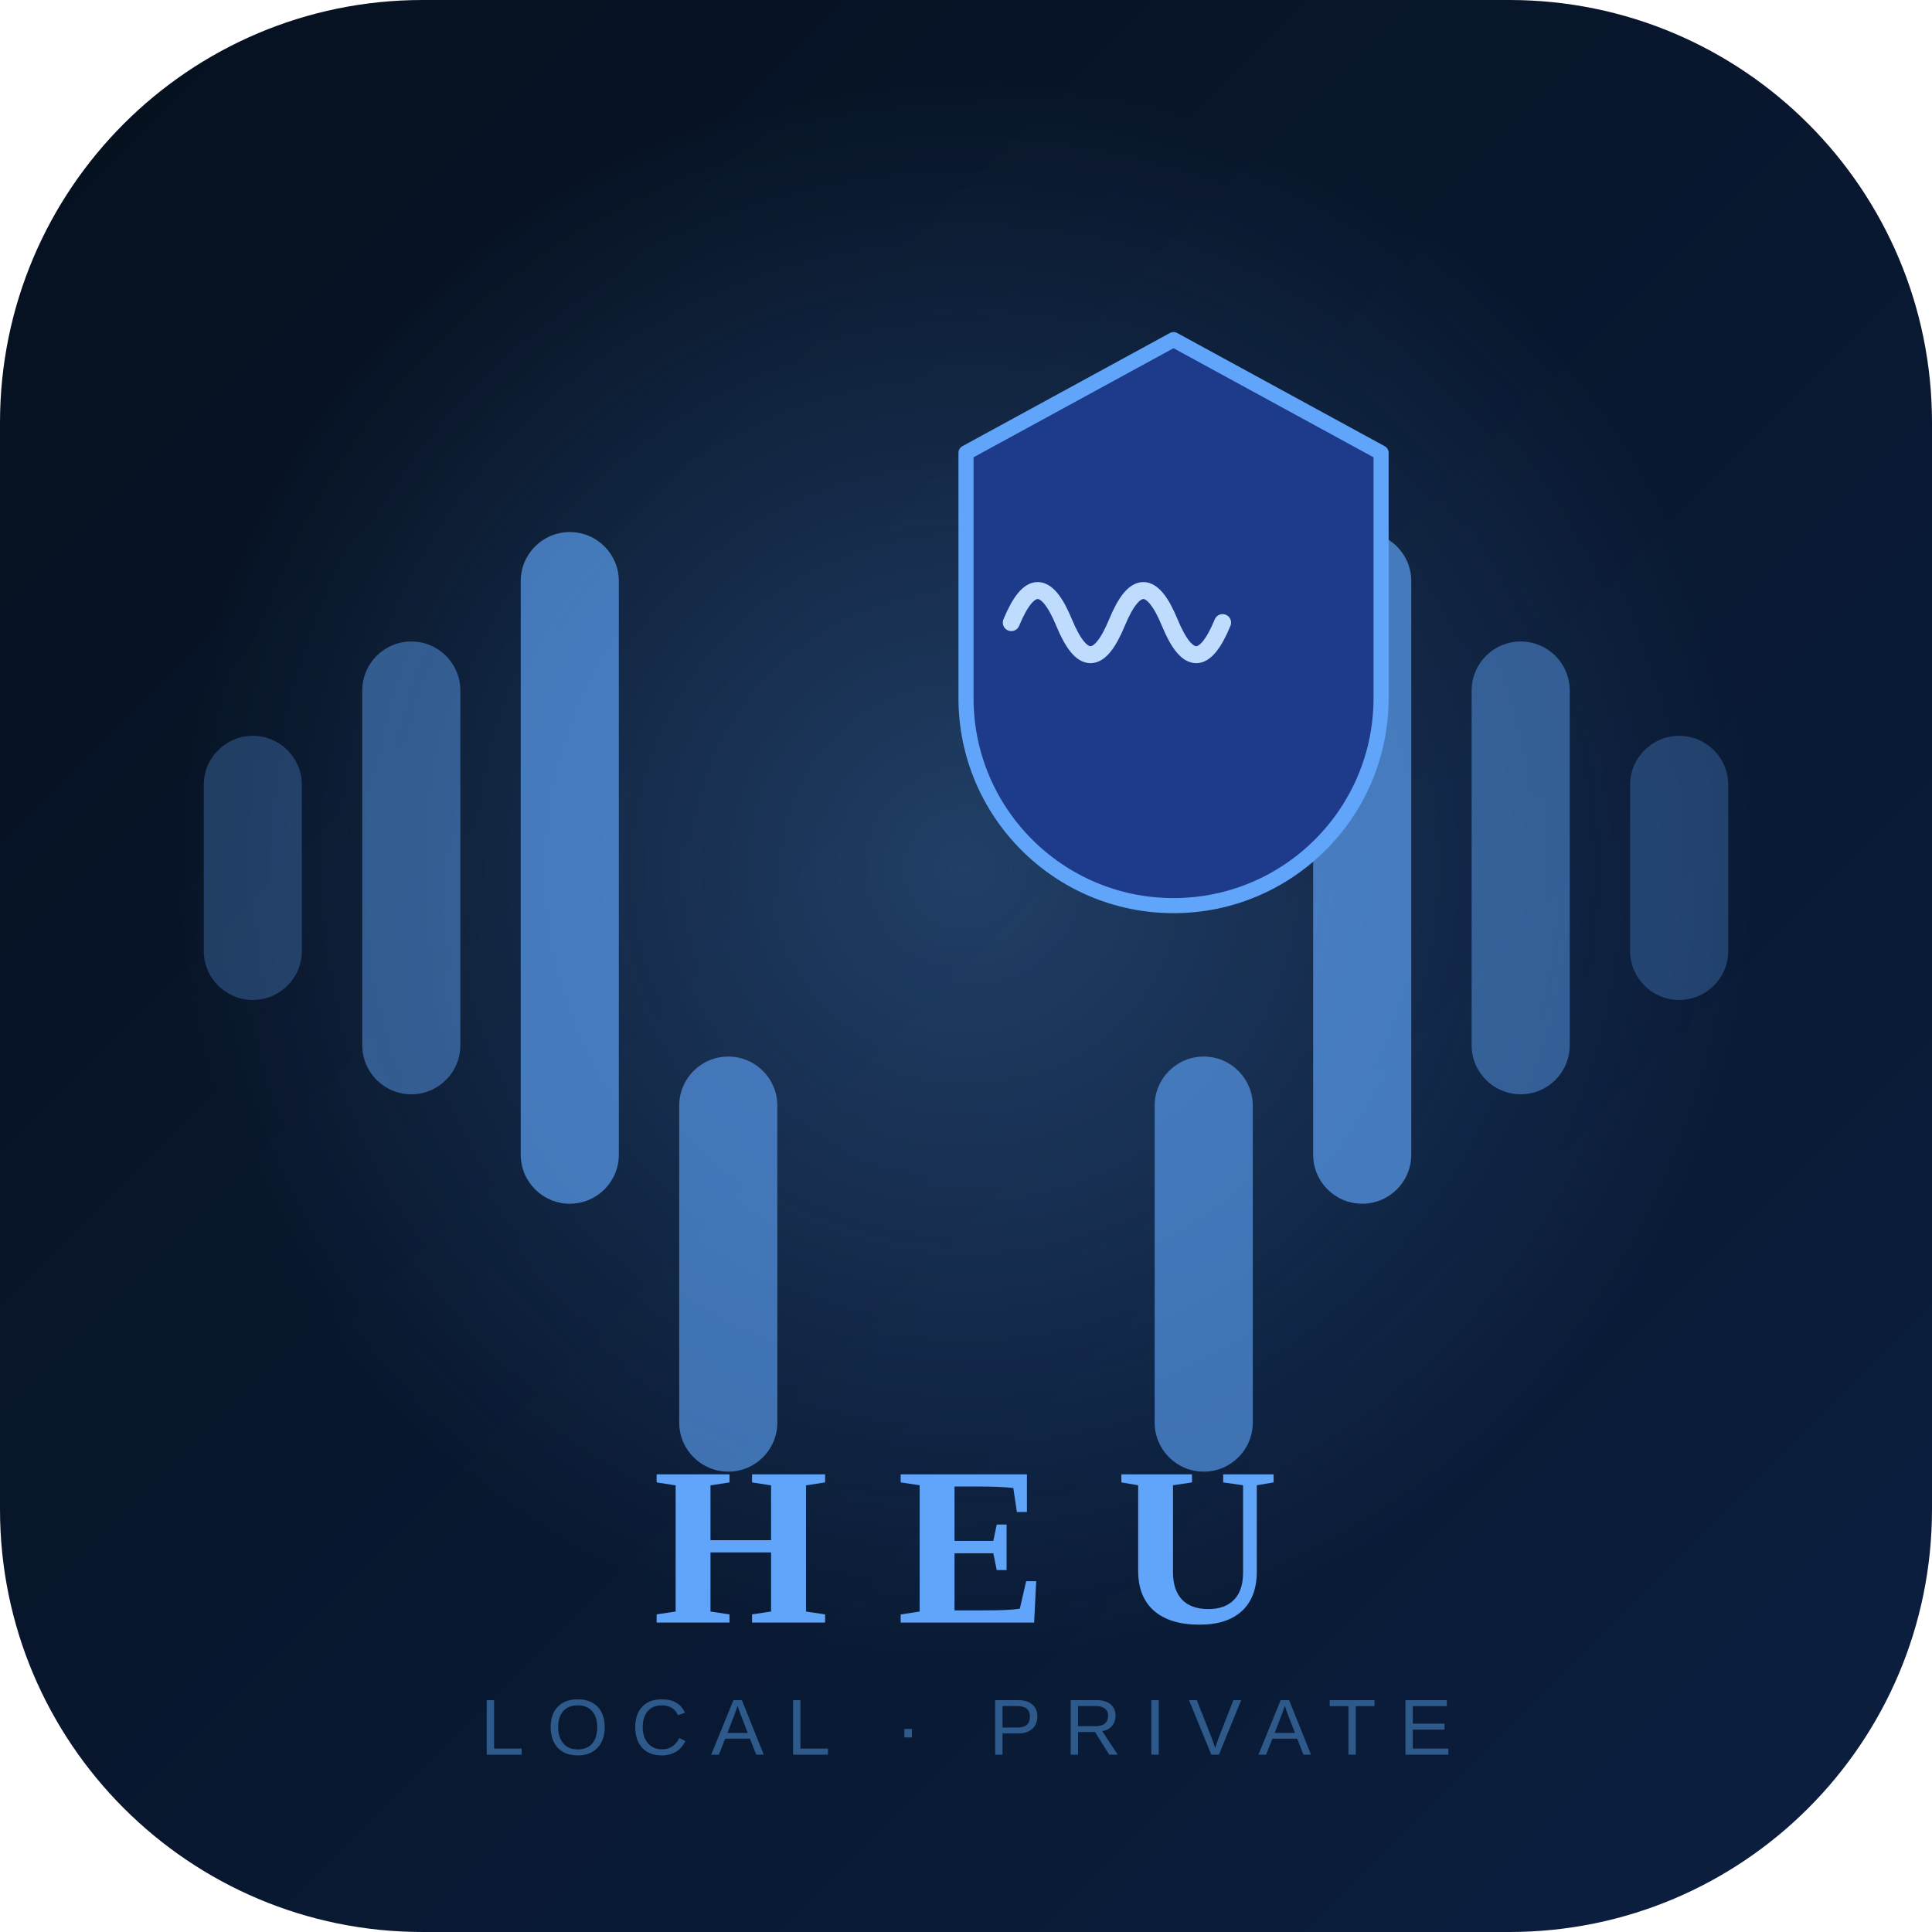
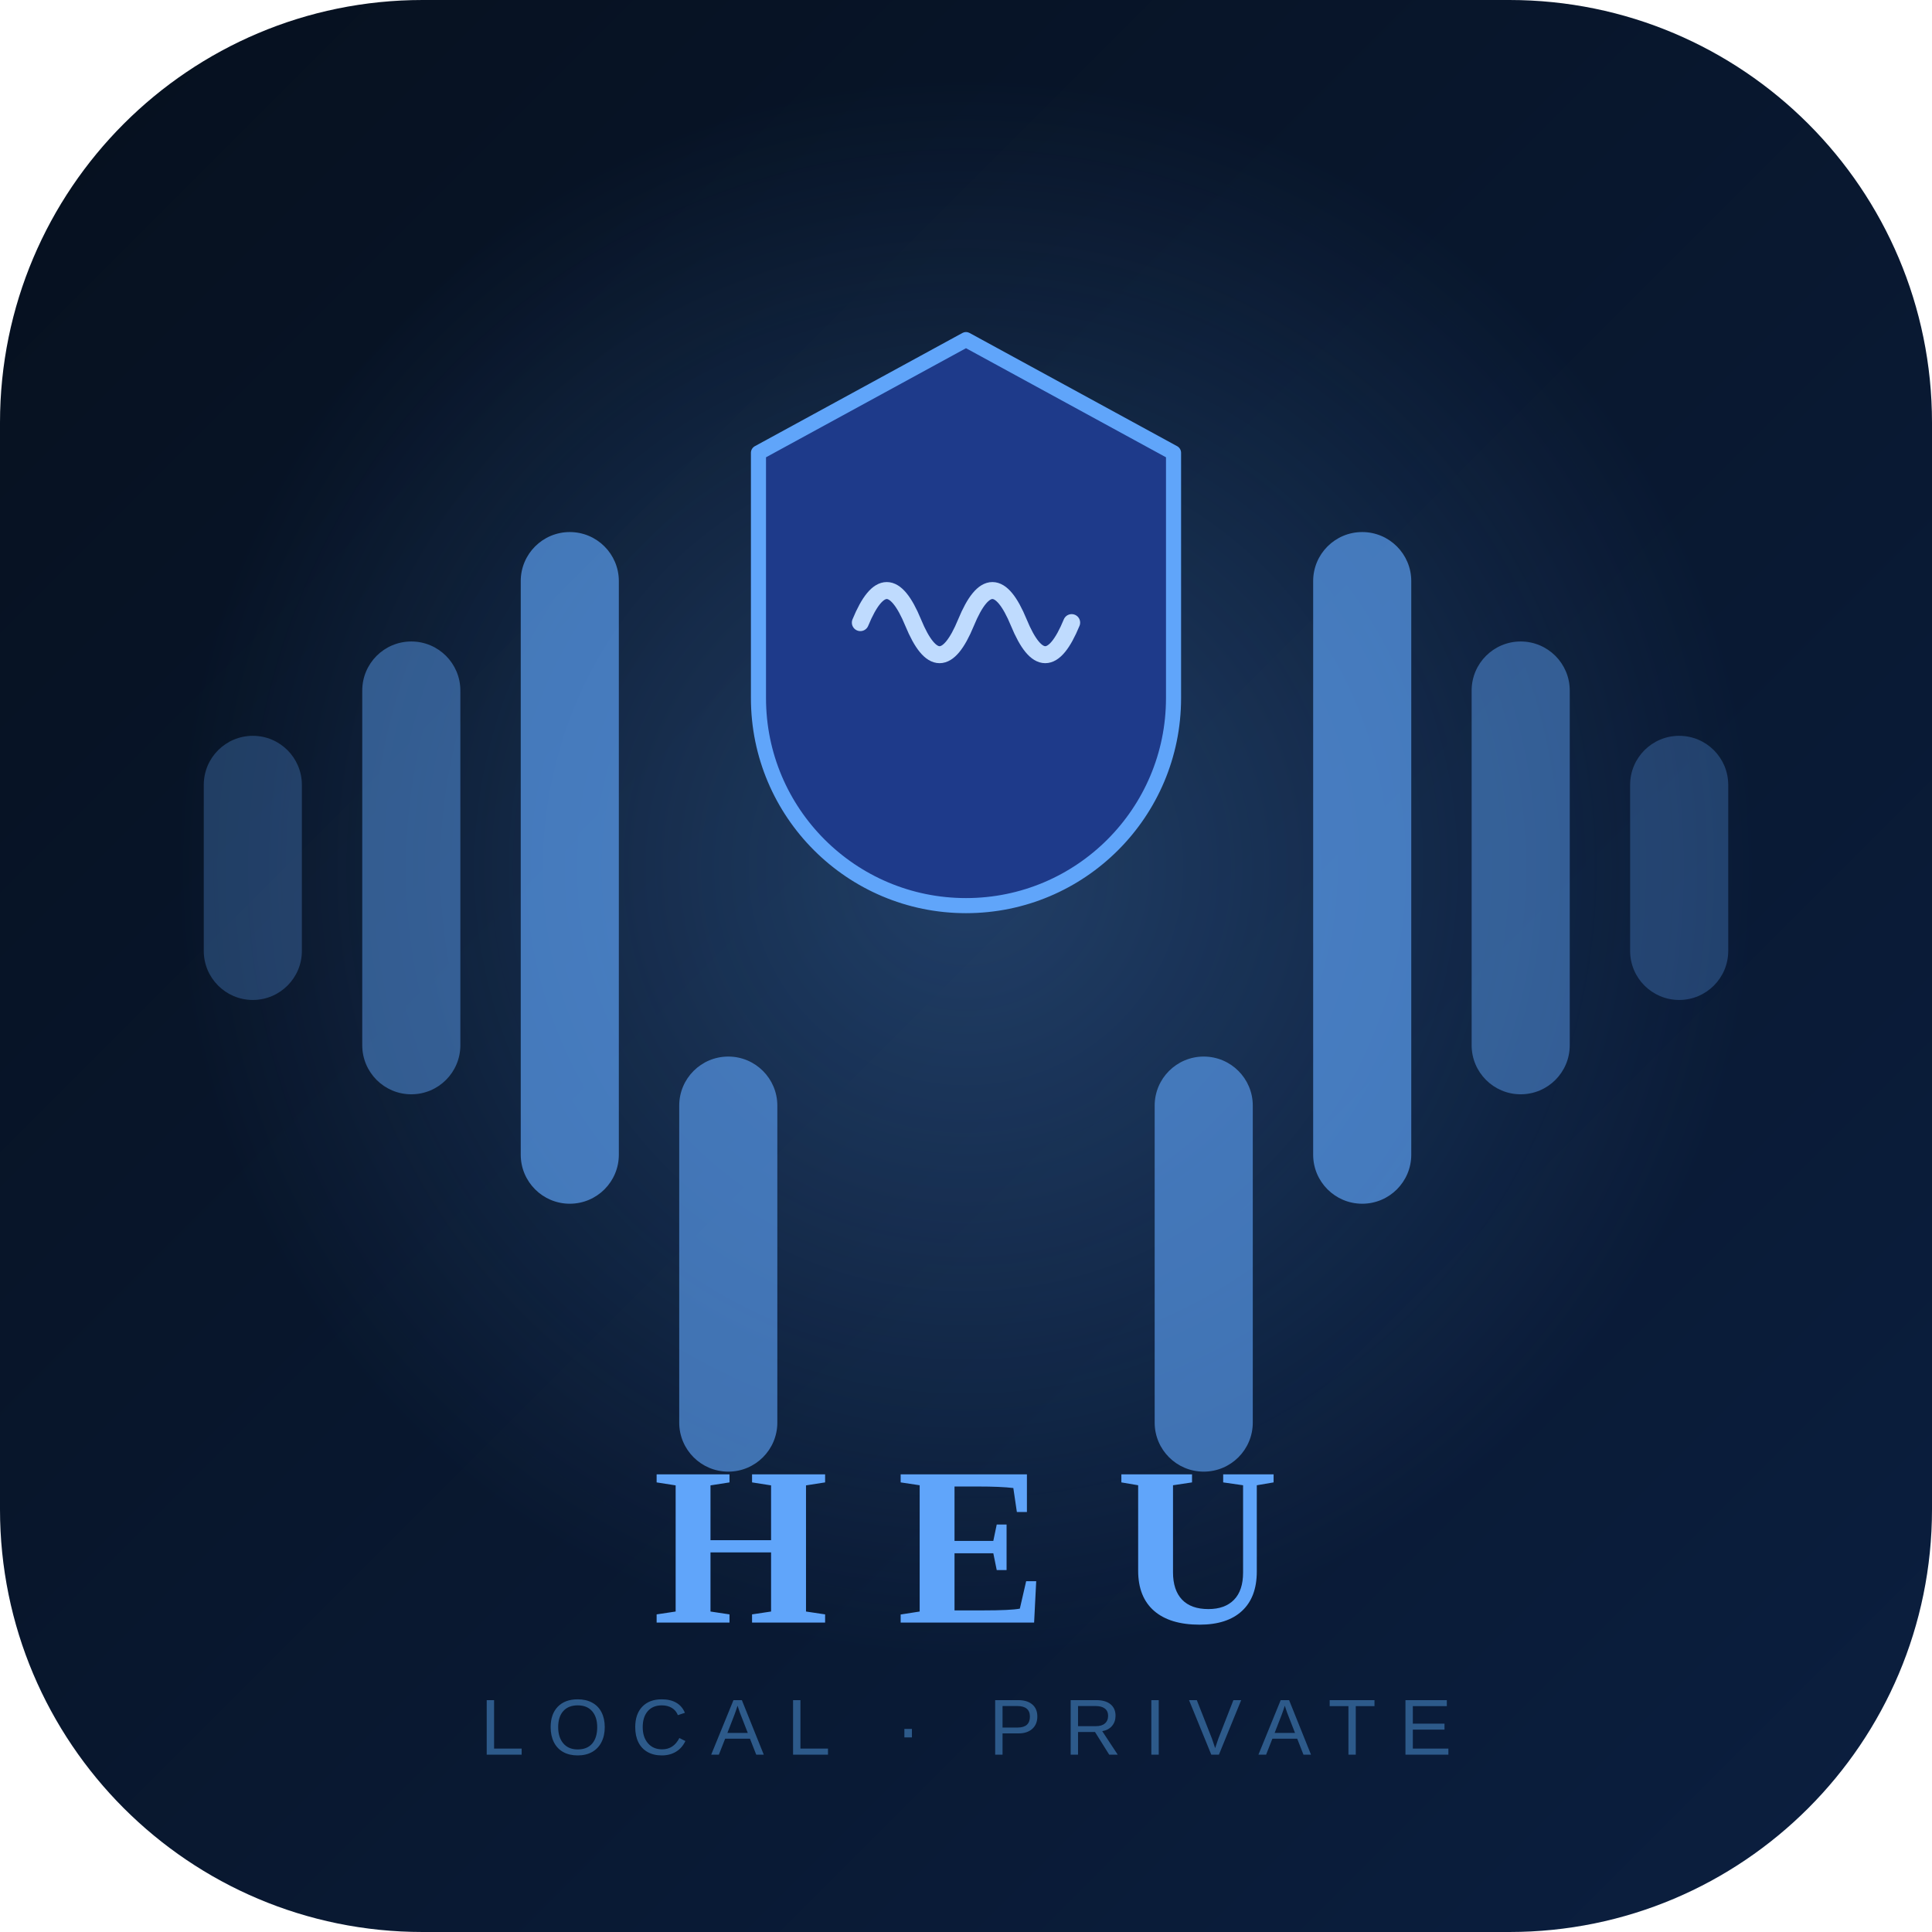
<svg xmlns="http://www.w3.org/2000/svg" width="1024" height="1024" viewBox="0 0 1024 1024">
  <defs>
    <linearGradient id="bg" x1="0" y1="0" x2="1" y2="1">
      <stop offset="0%" stop-color="#06101e" />
      <stop offset="100%" stop-color="#0b1f40" />
    </linearGradient>
    <radialGradient id="glow" cx="50%" cy="50%" r="50%">
      <stop offset="0%" stop-color="#60a5fa" stop-opacity="0.28" />
      <stop offset="100%" stop-color="#60a5fa" stop-opacity="0" />
    </radialGradient>
    <clipPath id="squircle">
      <rect x="0" y="0" width="1024" height="1024" rx="224" />
    </clipPath>
  </defs>
  <rect x="0" y="0" width="1024" height="1024" rx="224" fill="url(#bg)" />
  <ellipse cx="512" cy="460" rx="420" ry="420" fill="url(#glow)" clip-path="url(#squircle)" />
  <rect x="108" y="390" width="52" height="140" rx="26" fill="#60a5fa" opacity="0.28" />
  <rect x="192" y="340" width="52" height="240" rx="26" fill="#60a5fa" opacity="0.46" />
  <rect x="276" y="282" width="52" height="356" rx="26" fill="#60a5fa" opacity="0.66" />
  <rect x="696" y="282" width="52" height="356" rx="26" fill="#60a5fa" opacity="0.66" />
  <rect x="780" y="340" width="52" height="240" rx="26" fill="#60a5fa" opacity="0.46" />
  <rect x="864" y="390" width="52" height="140" rx="26" fill="#60a5fa" opacity="0.28" />
  <rect x="360" y="560" width="52" height="220" rx="26" fill="#60a5fa" opacity="0.62" />
  <rect x="612" y="560" width="52" height="220" rx="26" fill="#60a5fa" opacity="0.62" />
-   <path d="M512 240 l110 -60 l110 60 v130 a110 110 0 0 1 -220 0 v-130 z" fill="#1e3a8a" />
-   <path d="M512 240 l110 -60 l110 60 v130 a110 110 0 0 1 -220 0 v-130 z" fill="none" stroke="#60a5fa" stroke-width="8" stroke-linejoin="round" />
-   <path d="M536 330 q14 -34 28 0 q14 34 28 0 q14 -34 28 0 q14 34 28 0" fill="none" stroke="#bfdbfe" stroke-width="9" stroke-linecap="round" stroke-linejoin="round" />
+   <path d="M402 240 l110 -60 l110 60 v130 a110 110 0 0 1 -220 0 v-130 z" fill="#1e3a8a" />
+   <path d="M402 240 l110 -60 l110 60 v130 a110 110 0 0 1 -220 0 v-130 z" fill="none" stroke="#60a5fa" stroke-width="8" stroke-linejoin="round" />
+   <path d="M456 330 q14 -34 28 0 q14 34 28 0 q14 -34 28 0 q14 34 28 0" fill="none" stroke="#bfdbfe" stroke-width="9" stroke-linecap="round" stroke-linejoin="round" />
  <text x="512" y="860" font-family="Georgia, 'Times New Roman', serif" font-size="120" font-weight="700" fill="#60a5fa" text-anchor="middle" letter-spacing="36">HEU</text>
  <text x="512" y="930" font-family="Arial, Helvetica, sans-serif" font-size="42" fill="#2d5a8a" text-anchor="middle" letter-spacing="12">LOCAL · PRIVATE</text>
</svg>
